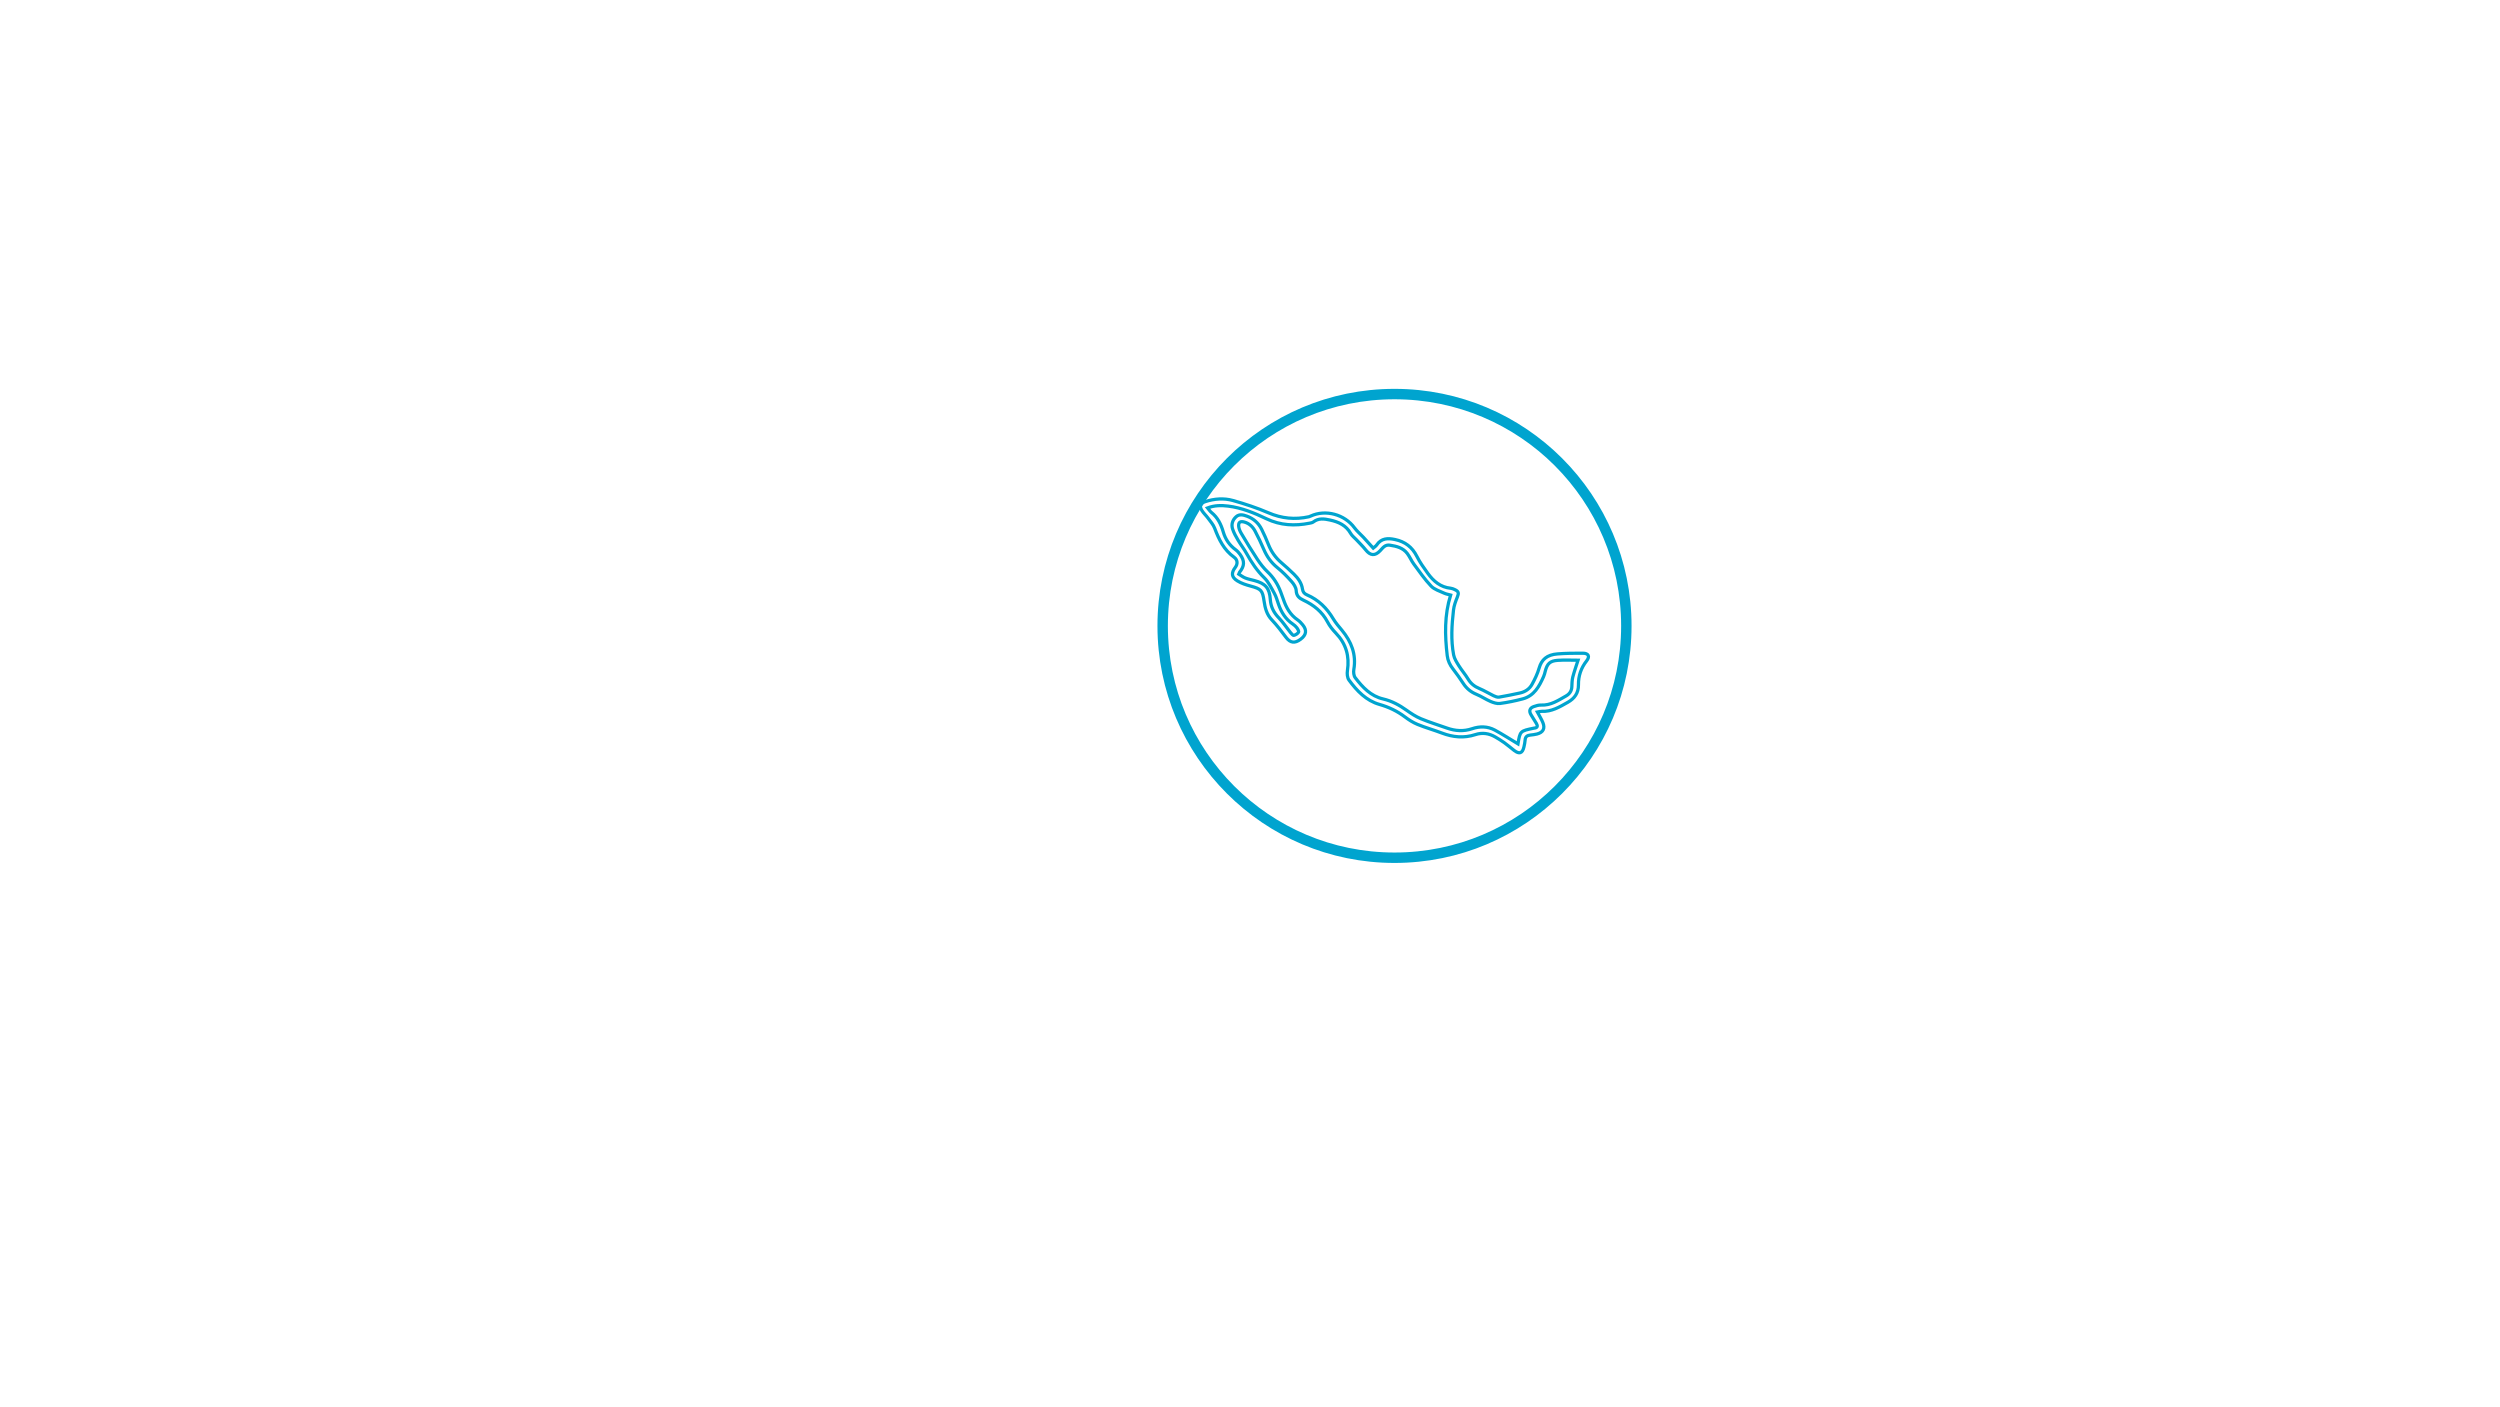
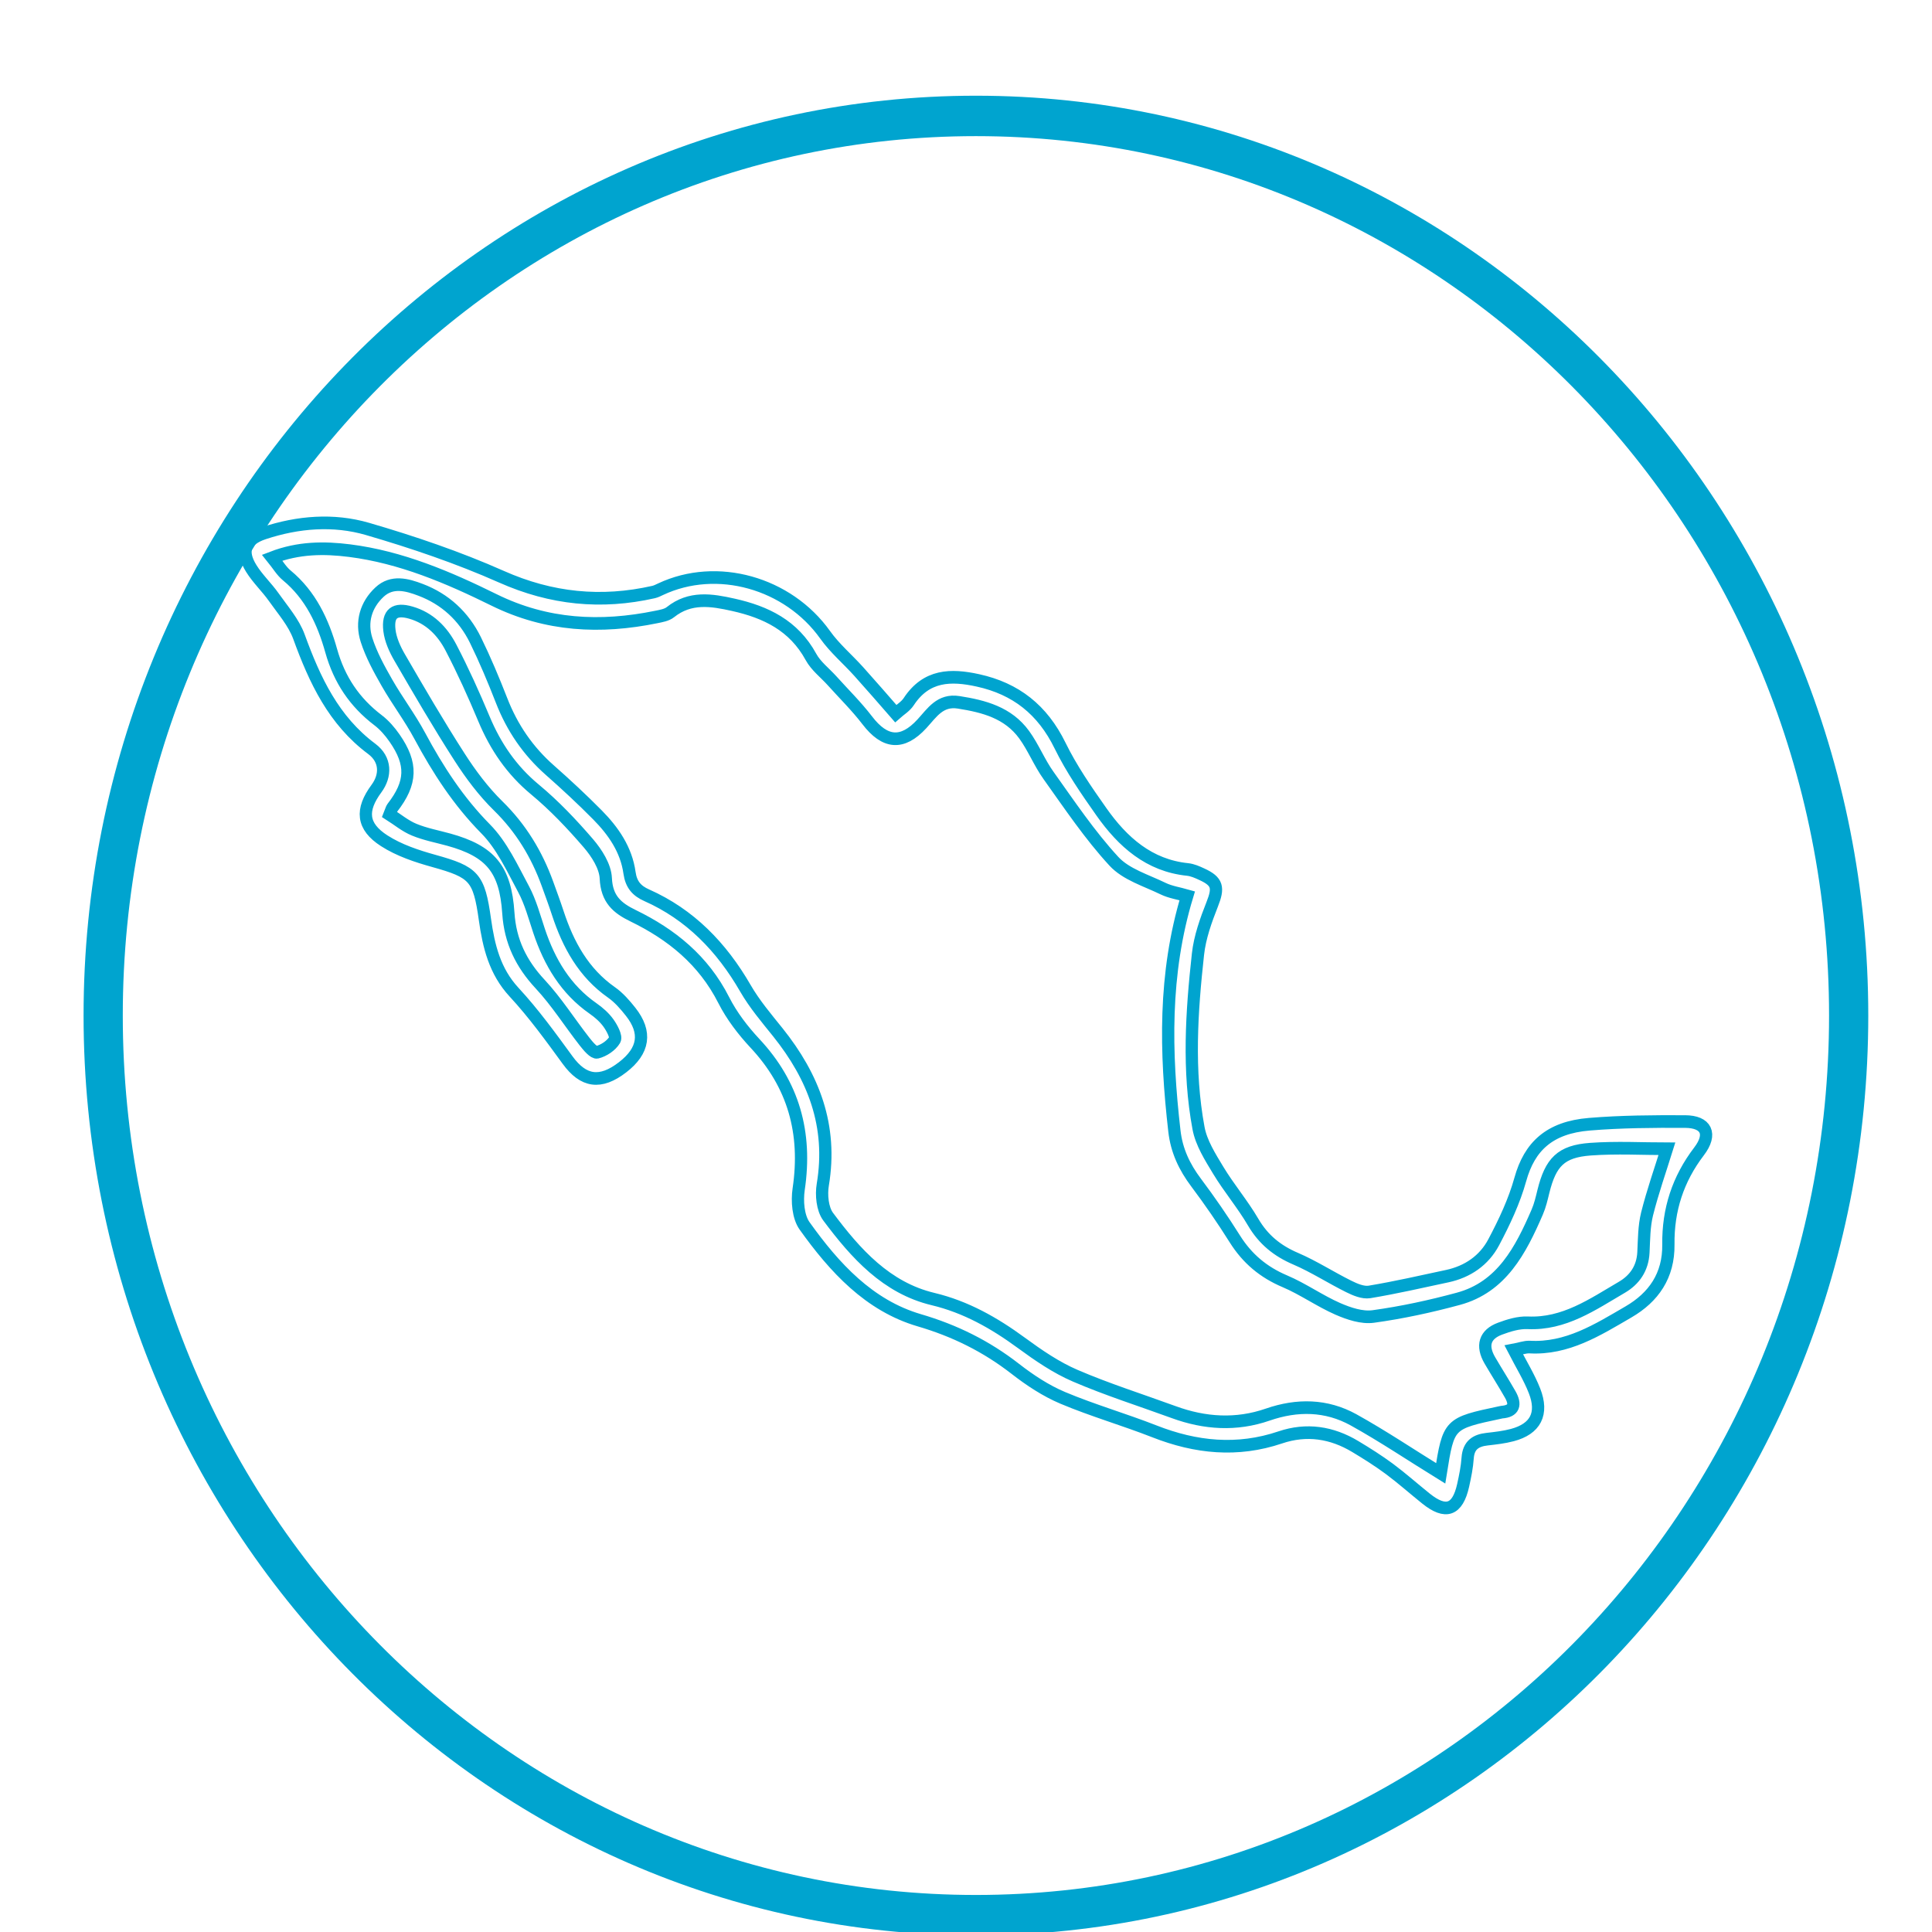
- <svg xmlns="http://www.w3.org/2000/svg" version="1.1" viewBox="0 0 1920 1080" fill="none">
-   <style type="text/css">
- 	.st0{fill:none;stroke:#00A4CF;stroke-width:8;stroke-miterlimit:10;}
- 	.st1{fill:none;stroke:#00A4CF;stroke-width:2.5;stroke-miterlimit:10;}
- </style>
-   <circle class="st0" cx="1070.98" cy="480.69" r="178.05" />
-   <g>
-     <path class="st1" d="M1180.71,546.87c1.54,2.9,3.14,5.4,4.23,8.1c1.83,4.53,0.2,7.53-4.53,8.75c-1.67,0.43-3.41,0.62-5.13,0.81   c-2.3,0.25-3.79,1.15-3.98,3.72c-0.13,1.82-0.51,3.63-0.92,5.42c-1.14,4.94-3.55,5.76-7.59,2.61c-2.49-1.94-4.89-4.01-7.45-5.86   c-2.23-1.6-4.58-3.04-6.95-4.42c-4.82-2.82-9.97-3.57-15.31-1.82c-8.75,2.87-17.23,2.03-25.7-1.2c-6.18-2.35-12.58-4.13-18.7-6.63   c-3.44-1.41-6.69-3.49-9.67-5.74c-5.94-4.48-12.37-7.56-19.58-9.61c-10.23-2.91-17.32-10.41-23.41-18.69   c-1.31-1.78-1.56-4.91-1.2-7.26c1.7-11.14-1.04-20.69-8.92-28.86c-2.45-2.55-4.74-5.44-6.37-8.56c-4.14-7.91-10.66-13-18.48-16.69   c-3.26-1.53-5.39-3.29-5.58-7.42c-0.11-2.37-1.85-4.99-3.53-6.9c-3.37-3.8-6.96-7.48-10.91-10.66   c-4.77-3.83-8.06-8.51-10.44-14.04c-2.05-4.76-4.25-9.47-6.7-14.04c-1.76-3.29-4.39-5.87-8.18-6.93c-3.27-0.92-4.8,0.14-4.38,3.52   c0.23,1.84,1.1,3.71,2.07,5.33c3.97,6.63,7.95,13.27,12.22,19.71c2.29,3.46,4.89,6.83,7.89,9.68c4.64,4.41,7.87,9.56,10.07,15.46   c0.71,1.91,1.44,3.81,2.09,5.74c2.13,6.3,5.28,11.86,10.96,15.72c1.49,1.01,2.76,2.43,3.91,3.84c3.31,4.07,2.73,7.7-1.62,10.96   c-4.56,3.43-8.03,2.87-11.23-1.39c-3.47-4.62-6.95-9.28-10.93-13.45c-3.95-4.14-5.18-9.1-5.95-14.39   c-1.21-8.4-2.24-9.38-10.42-11.59c-3.49-0.94-7.09-2.1-10.12-3.99c-4.57-2.85-4.81-6.1-1.58-10.34c1.93-2.54,1.97-5.72-0.97-7.85   c-7.78-5.62-11.62-13.59-14.85-22.2c-1.07-2.84-3.29-5.28-5.12-7.8c-1.43-1.97-3.29-3.65-4.6-5.69c-2.2-3.44-1.32-5.75,2.57-7   c6.95-2.23,14.19-2.8,21.13-0.84c9.27,2.62,18.5,5.66,27.33,9.46c10.18,4.39,20.37,5.37,31.04,3.03c0.49-0.11,0.95-0.34,1.41-0.55   c11.52-5.27,26.03-1.27,33.59,9.02c1.96,2.67,4.6,4.83,6.87,7.28c2.48,2.67,4.9,5.39,7.53,8.31c0.89-0.77,2-1.4,2.65-2.36   c3.59-5.3,8.58-5.4,14.13-4.21c7.7,1.64,13.16,5.79,16.75,12.91c2.32,4.6,5.37,8.88,8.41,13.07c4.36,6.01,9.75,10.66,17.6,11.44   c0.99,0.1,1.97,0.52,2.9,0.94c3.25,1.44,3.46,2.68,2.13,5.94c-1.29,3.17-2.53,6.52-2.91,9.89c-1.3,11.45-2.08,22.99,0.11,34.41   c0.56,2.94,2.39,5.73,4.02,8.35c2.19,3.52,4.97,6.69,7.11,10.24c2.11,3.5,4.96,5.72,8.7,7.27c3.72,1.55,7.17,3.73,10.81,5.48   c1.31,0.63,2.92,1.3,4.25,1.09c5.32-0.86,10.59-2.03,15.88-3.13c4.11-0.86,7.48-3.08,9.45-6.69c2.17-3.97,4.2-8.14,5.44-12.47   c1.86-6.48,5.91-10.25,14.07-10.9c6.49-0.52,13.03-0.56,19.54-0.53c4.34,0.02,5.56,2.46,2.84,5.91   c-4.29,5.46-6.34,11.55-6.25,18.42c0.08,6.17-3.01,10.45-8.15,13.35c-6.29,3.55-12.51,7.38-20.2,6.95   C1182.94,546.28,1181.93,546.65,1180.71,546.87z M1165.8,571.3c1.63-9.89,1.63-9.89,12.17-12.06c0.1-0.02,0.2-0.05,0.3-0.06   c2.56-0.19,2.86-1.54,1.72-3.49c-1.34-2.28-2.8-4.49-4.16-6.75c-1.74-2.9-1.06-5.15,2.08-6.28c1.8-0.65,3.78-1.24,5.65-1.16   c7.43,0.33,13.21-3.63,19.2-7.03c2.59-1.47,4.24-3.73,4.4-6.91c0.13-2.54,0.12-5.15,0.74-7.59c1.15-4.44,2.72-8.76,4.05-12.91   c-4.88,0-10.28-0.3-15.63,0.08c-6,0.43-8.09,2.58-9.57,8.37c-0.35,1.38-0.68,2.79-1.26,4.08c-3.38,7.57-7.25,14.84-16.09,17.16   c-5.7,1.5-11.51,2.72-17.35,3.5c-2.32,0.31-4.99-0.56-7.24-1.51c-3.71-1.58-7.09-3.93-10.81-5.46c-4.33-1.78-7.65-4.45-10.19-8.37   c-2.48-3.83-5.13-7.56-7.92-11.17c-2.37-3.06-3.97-6.32-4.42-10.21c-1.84-15.58-2.22-31.07,2.62-46.54   c-1.68-0.47-3.43-0.71-4.95-1.43c-3.45-1.63-7.53-2.79-10.02-5.41c-4.94-5.2-9.06-11.18-13.33-16.98   c-1.87-2.53-3.08-5.54-4.96-8.05c-3.29-4.39-8.2-5.63-13.37-6.42c-3.8-0.58-5.42,2.06-7.5,4.25c-4,4.22-7.56,3.87-11.16-0.7   c-2.19-2.77-4.77-5.23-7.18-7.83c-1.45-1.56-3.28-2.9-4.29-4.7c-3.52-6.26-9.24-8.89-15.83-10.32c-4.46-0.97-8.83-1.66-12.86,1.46   c-0.75,0.58-1.88,0.75-2.87,0.95c-11.37,2.26-22.38,1.75-33.1-3.38c-9.36-4.48-19-8.46-29.45-9.75   c-5.23-0.64-10.42-0.62-15.81,1.39c1.15,1.38,1.9,2.65,2.98,3.51c4.85,3.89,7.41,9.19,9.06,14.91c1.66,5.75,4.79,10.23,9.56,13.75   c1.29,0.95,2.41,2.21,3.35,3.52c3.68,5.12,3.52,8.87-0.43,13.8c-0.17,0.22-0.23,0.52-0.57,1.34c1.66,1.02,3.23,2.3,5.03,3.01   c2.25,0.9,4.69,1.34,7.05,1.97c8.46,2.27,11.56,5.79,12.15,14.54c0.38,5.59,2.62,10.02,6.48,14.04c3.35,3.49,6.02,7.61,9.07,11.39   c0.71,0.88,1.9,2.27,2.56,2.11c1.36-0.33,2.89-1.31,3.6-2.47c0.38-0.64-0.58-2.36-1.29-3.32c-0.83-1.12-1.97-2.09-3.14-2.88   c-5.57-3.77-8.87-9.13-11.01-15.35c-0.96-2.79-1.75-5.7-3.16-8.26c-2.3-4.15-4.43-8.68-7.74-11.93   c-5.56-5.46-9.72-11.69-13.44-18.41c-2.01-3.64-4.61-6.96-6.72-10.55c-1.59-2.7-3.16-5.48-4.14-8.43   c-1.18-3.55-0.13-6.97,2.65-9.48c2.53-2.29,5.61-1.47,8.39-0.44c4.97,1.83,8.78,5.2,11.17,9.92c1.97,3.9,3.71,7.93,5.34,11.98   c2.17,5.41,5.4,9.98,9.84,13.78c3.33,2.85,6.59,5.79,9.71,8.85c3.24,3.18,5.89,6.86,6.55,11.48c0.34,2.33,1.49,3.56,3.48,4.42   c8.85,3.81,15.28,10.22,20.17,18.44c1.86,3.12,4.3,5.91,6.63,8.72c7.24,8.78,11.16,18.48,9.15,30.13   c-0.35,2.02-0.08,4.81,1.09,6.33c5.63,7.32,11.9,14.11,21.4,16.31c6.71,1.56,12.48,4.73,18.02,8.67c3.46,2.46,7.09,4.88,10.98,6.5   c6.56,2.74,13.39,4.83,20.1,7.21c6.34,2.25,12.76,2.65,19.18,0.49c6.01-2.02,11.95-1.94,17.5,1.03   C1154.08,563.97,1159.85,567.74,1165.8,571.3z" />
+ <svg xmlns="http://www.w3.org/2000/svg" viewBox="140 55 230 230">
+   <circle class="st0" cx="330.333" cy="246.85" r="178.05" style="fill: none; stroke: rgb(0, 164, 207); stroke-miterlimit: 10; stroke-width: 8;" transform="matrix(0.583533, 0, 0, 0.601508, 63.42084, 27.41626)" />
+   <g transform="matrix(0.583533, 0, 0, 0.601508, -368.7711, -113.2405)" style="">
+     <path class="st1" d="M1180.71,546.87c1.54,2.9,3.14,5.4,4.23,8.1c1.83,4.53,0.2,7.53-4.53,8.75c-1.67,0.43-3.41,0.62-5.13,0.81 c-2.3,0.25-3.79,1.15-3.98,3.72c-0.13,1.82-0.51,3.63-0.92,5.42c-1.14,4.94-3.55,5.76-7.59,2.61c-2.49-1.94-4.89-4.01-7.45-5.86 c-2.23-1.6-4.58-3.04-6.95-4.42c-4.82-2.82-9.97-3.57-15.31-1.82c-8.75,2.87-17.23,2.03-25.7-1.2c-6.18-2.35-12.58-4.13-18.7-6.63 c-3.44-1.41-6.69-3.49-9.67-5.74c-5.94-4.48-12.37-7.56-19.58-9.61c-10.23-2.91-17.32-10.41-23.41-18.69 c-1.31-1.78-1.56-4.91-1.2-7.26c1.7-11.14-1.04-20.69-8.92-28.86c-2.45-2.55-4.74-5.44-6.37-8.56c-4.14-7.91-10.66-13-18.48-16.69 c-3.26-1.53-5.39-3.29-5.58-7.42c-0.11-2.37-1.85-4.99-3.53-6.9c-3.37-3.8-6.96-7.48-10.91-10.66 c-4.77-3.83-8.06-8.51-10.44-14.04c-2.05-4.76-4.25-9.47-6.7-14.04c-1.76-3.29-4.39-5.87-8.18-6.93c-3.27-0.92-4.8,0.14-4.38,3.52 c0.23,1.84,1.1,3.71,2.07,5.33c3.97,6.63,7.95,13.27,12.22,19.71c2.29,3.46,4.89,6.83,7.89,9.68c4.64,4.41,7.87,9.56,10.07,15.46 c0.71,1.91,1.44,3.81,2.09,5.74c2.13,6.3,5.28,11.86,10.96,15.72c1.49,1.01,2.76,2.43,3.91,3.84c3.31,4.07,2.73,7.7-1.62,10.96 c-4.56,3.43-8.03,2.87-11.23-1.39c-3.47-4.62-6.95-9.28-10.93-13.45c-3.95-4.14-5.18-9.1-5.95-14.39 c-1.21-8.4-2.24-9.38-10.42-11.59c-3.49-0.94-7.09-2.1-10.12-3.99c-4.57-2.85-4.81-6.1-1.58-10.34c1.93-2.54,1.97-5.72-0.97-7.85 c-7.78-5.62-11.62-13.59-14.85-22.2c-1.07-2.84-3.29-5.28-5.12-7.8c-1.43-1.97-3.29-3.65-4.6-5.69c-2.2-3.44-1.32-5.75,2.57-7 c6.95-2.23,14.19-2.8,21.13-0.84c9.27,2.62,18.5,5.66,27.33,9.46c10.18,4.39,20.37,5.37,31.04,3.03c0.49-0.11,0.95-0.34,1.41-0.55 c11.52-5.27,26.03-1.27,33.59,9.02c1.96,2.67,4.6,4.83,6.87,7.28c2.48,2.67,4.9,5.39,7.53,8.31c0.89-0.77,2-1.4,2.65-2.36 c3.59-5.3,8.58-5.4,14.13-4.21c7.7,1.64,13.16,5.79,16.75,12.91c2.32,4.6,5.37,8.88,8.41,13.07c4.36,6.01,9.75,10.66,17.6,11.44 c0.99,0.1,1.97,0.52,2.9,0.94c3.25,1.44,3.46,2.68,2.13,5.94c-1.29,3.17-2.53,6.52-2.91,9.89c-1.3,11.45-2.08,22.99,0.11,34.41 c0.56,2.94,2.39,5.73,4.02,8.35c2.19,3.52,4.97,6.69,7.11,10.24c2.11,3.5,4.96,5.72,8.7,7.27c3.72,1.55,7.17,3.73,10.81,5.48 c1.31,0.63,2.92,1.3,4.25,1.09c5.32-0.86,10.59-2.03,15.88-3.13c4.11-0.86,7.48-3.08,9.45-6.69c2.17-3.97,4.2-8.14,5.44-12.47 c1.86-6.48,5.91-10.25,14.07-10.9c6.49-0.52,13.03-0.56,19.54-0.53c4.34,0.02,5.56,2.46,2.84,5.91 c-4.29,5.46-6.34,11.55-6.25,18.42c0.08,6.17-3.01,10.45-8.15,13.35c-6.29,3.55-12.51,7.38-20.2,6.95 C1182.94,546.28,1181.93,546.65,1180.71,546.87z M1165.8,571.3c1.63-9.89,1.63-9.89,12.17-12.06c0.1-0.02,0.2-0.05,0.3-0.06 c2.56-0.19,2.86-1.54,1.72-3.49c-1.34-2.28-2.8-4.49-4.16-6.75c-1.74-2.9-1.06-5.15,2.08-6.28c1.8-0.65,3.78-1.24,5.65-1.16 c7.43,0.33,13.21-3.63,19.2-7.03c2.59-1.47,4.24-3.73,4.4-6.91c0.13-2.54,0.12-5.15,0.74-7.59c1.15-4.44,2.72-8.76,4.05-12.91 c-4.88,0-10.28-0.3-15.63,0.08c-6,0.43-8.09,2.58-9.57,8.37c-0.35,1.38-0.68,2.79-1.26,4.08c-3.38,7.57-7.25,14.84-16.09,17.16 c-5.7,1.5-11.51,2.72-17.35,3.5c-2.32,0.31-4.99-0.56-7.24-1.51c-3.71-1.58-7.09-3.93-10.81-5.46c-4.33-1.78-7.65-4.45-10.19-8.37 c-2.48-3.83-5.13-7.56-7.92-11.17c-2.37-3.06-3.97-6.32-4.42-10.21c-1.84-15.58-2.22-31.07,2.62-46.54 c-1.68-0.47-3.43-0.71-4.95-1.43c-3.45-1.63-7.53-2.79-10.02-5.41c-4.94-5.2-9.06-11.18-13.33-16.98 c-1.87-2.53-3.08-5.54-4.96-8.05c-3.29-4.39-8.2-5.63-13.37-6.42c-3.8-0.58-5.42,2.06-7.5,4.25c-4,4.22-7.56,3.87-11.16-0.7 c-2.19-2.77-4.77-5.23-7.18-7.83c-1.45-1.56-3.28-2.9-4.29-4.7c-3.52-6.26-9.24-8.89-15.83-10.32c-4.46-0.97-8.83-1.66-12.86,1.46 c-0.75,0.58-1.88,0.75-2.87,0.95c-11.37,2.26-22.38,1.75-33.1-3.38c-9.36-4.48-19-8.46-29.45-9.75 c-5.23-0.64-10.42-0.62-15.81,1.39c1.15,1.38,1.9,2.65,2.98,3.51c4.85,3.89,7.41,9.19,9.06,14.91c1.66,5.75,4.79,10.23,9.56,13.75 c1.29,0.95,2.41,2.21,3.35,3.52c3.68,5.12,3.52,8.87-0.43,13.8c-0.17,0.22-0.23,0.52-0.57,1.34c1.66,1.02,3.23,2.3,5.03,3.01 c2.25,0.9,4.69,1.34,7.05,1.97c8.46,2.27,11.56,5.79,12.15,14.54c0.38,5.59,2.62,10.02,6.48,14.04c3.35,3.49,6.02,7.61,9.07,11.39 c0.71,0.88,1.9,2.27,2.56,2.11c1.36-0.33,2.89-1.31,3.6-2.47c0.38-0.64-0.58-2.36-1.29-3.32c-0.83-1.12-1.97-2.09-3.14-2.88 c-5.57-3.77-8.87-9.13-11.01-15.35c-0.96-2.79-1.75-5.7-3.16-8.26c-2.3-4.15-4.43-8.68-7.74-11.93 c-5.56-5.46-9.72-11.69-13.44-18.41c-2.01-3.64-4.61-6.96-6.72-10.55c-1.59-2.7-3.16-5.48-4.14-8.43 c-1.18-3.55-0.13-6.97,2.65-9.48c2.53-2.29,5.61-1.47,8.39-0.44c4.97,1.83,8.78,5.2,11.17,9.92c1.97,3.9,3.71,7.93,5.34,11.98 c2.17,5.41,5.4,9.98,9.84,13.78c3.33,2.85,6.59,5.79,9.71,8.85c3.24,3.18,5.89,6.86,6.55,11.48c0.34,2.33,1.49,3.56,3.48,4.42 c8.85,3.81,15.28,10.22,20.17,18.44c1.86,3.12,4.3,5.91,6.63,8.72c7.24,8.78,11.16,18.48,9.15,30.13 c-0.35,2.02-0.08,4.81,1.09,6.33c5.63,7.32,11.9,14.11,21.4,16.31c6.71,1.56,12.48,4.73,18.02,8.67c3.46,2.46,7.09,4.88,10.98,6.5 c6.56,2.74,13.39,4.83,20.1,7.21c6.34,2.25,12.76,2.65,19.18,0.49c6.01-2.02,11.95-1.94,17.5,1.03 C1154.08,563.97,1159.85,567.74,1165.8,571.3z" style="fill: none; stroke: rgb(0, 164, 207); stroke-miterlimit: 10; stroke-width: 2.5px;" />
  </g>
</svg>
